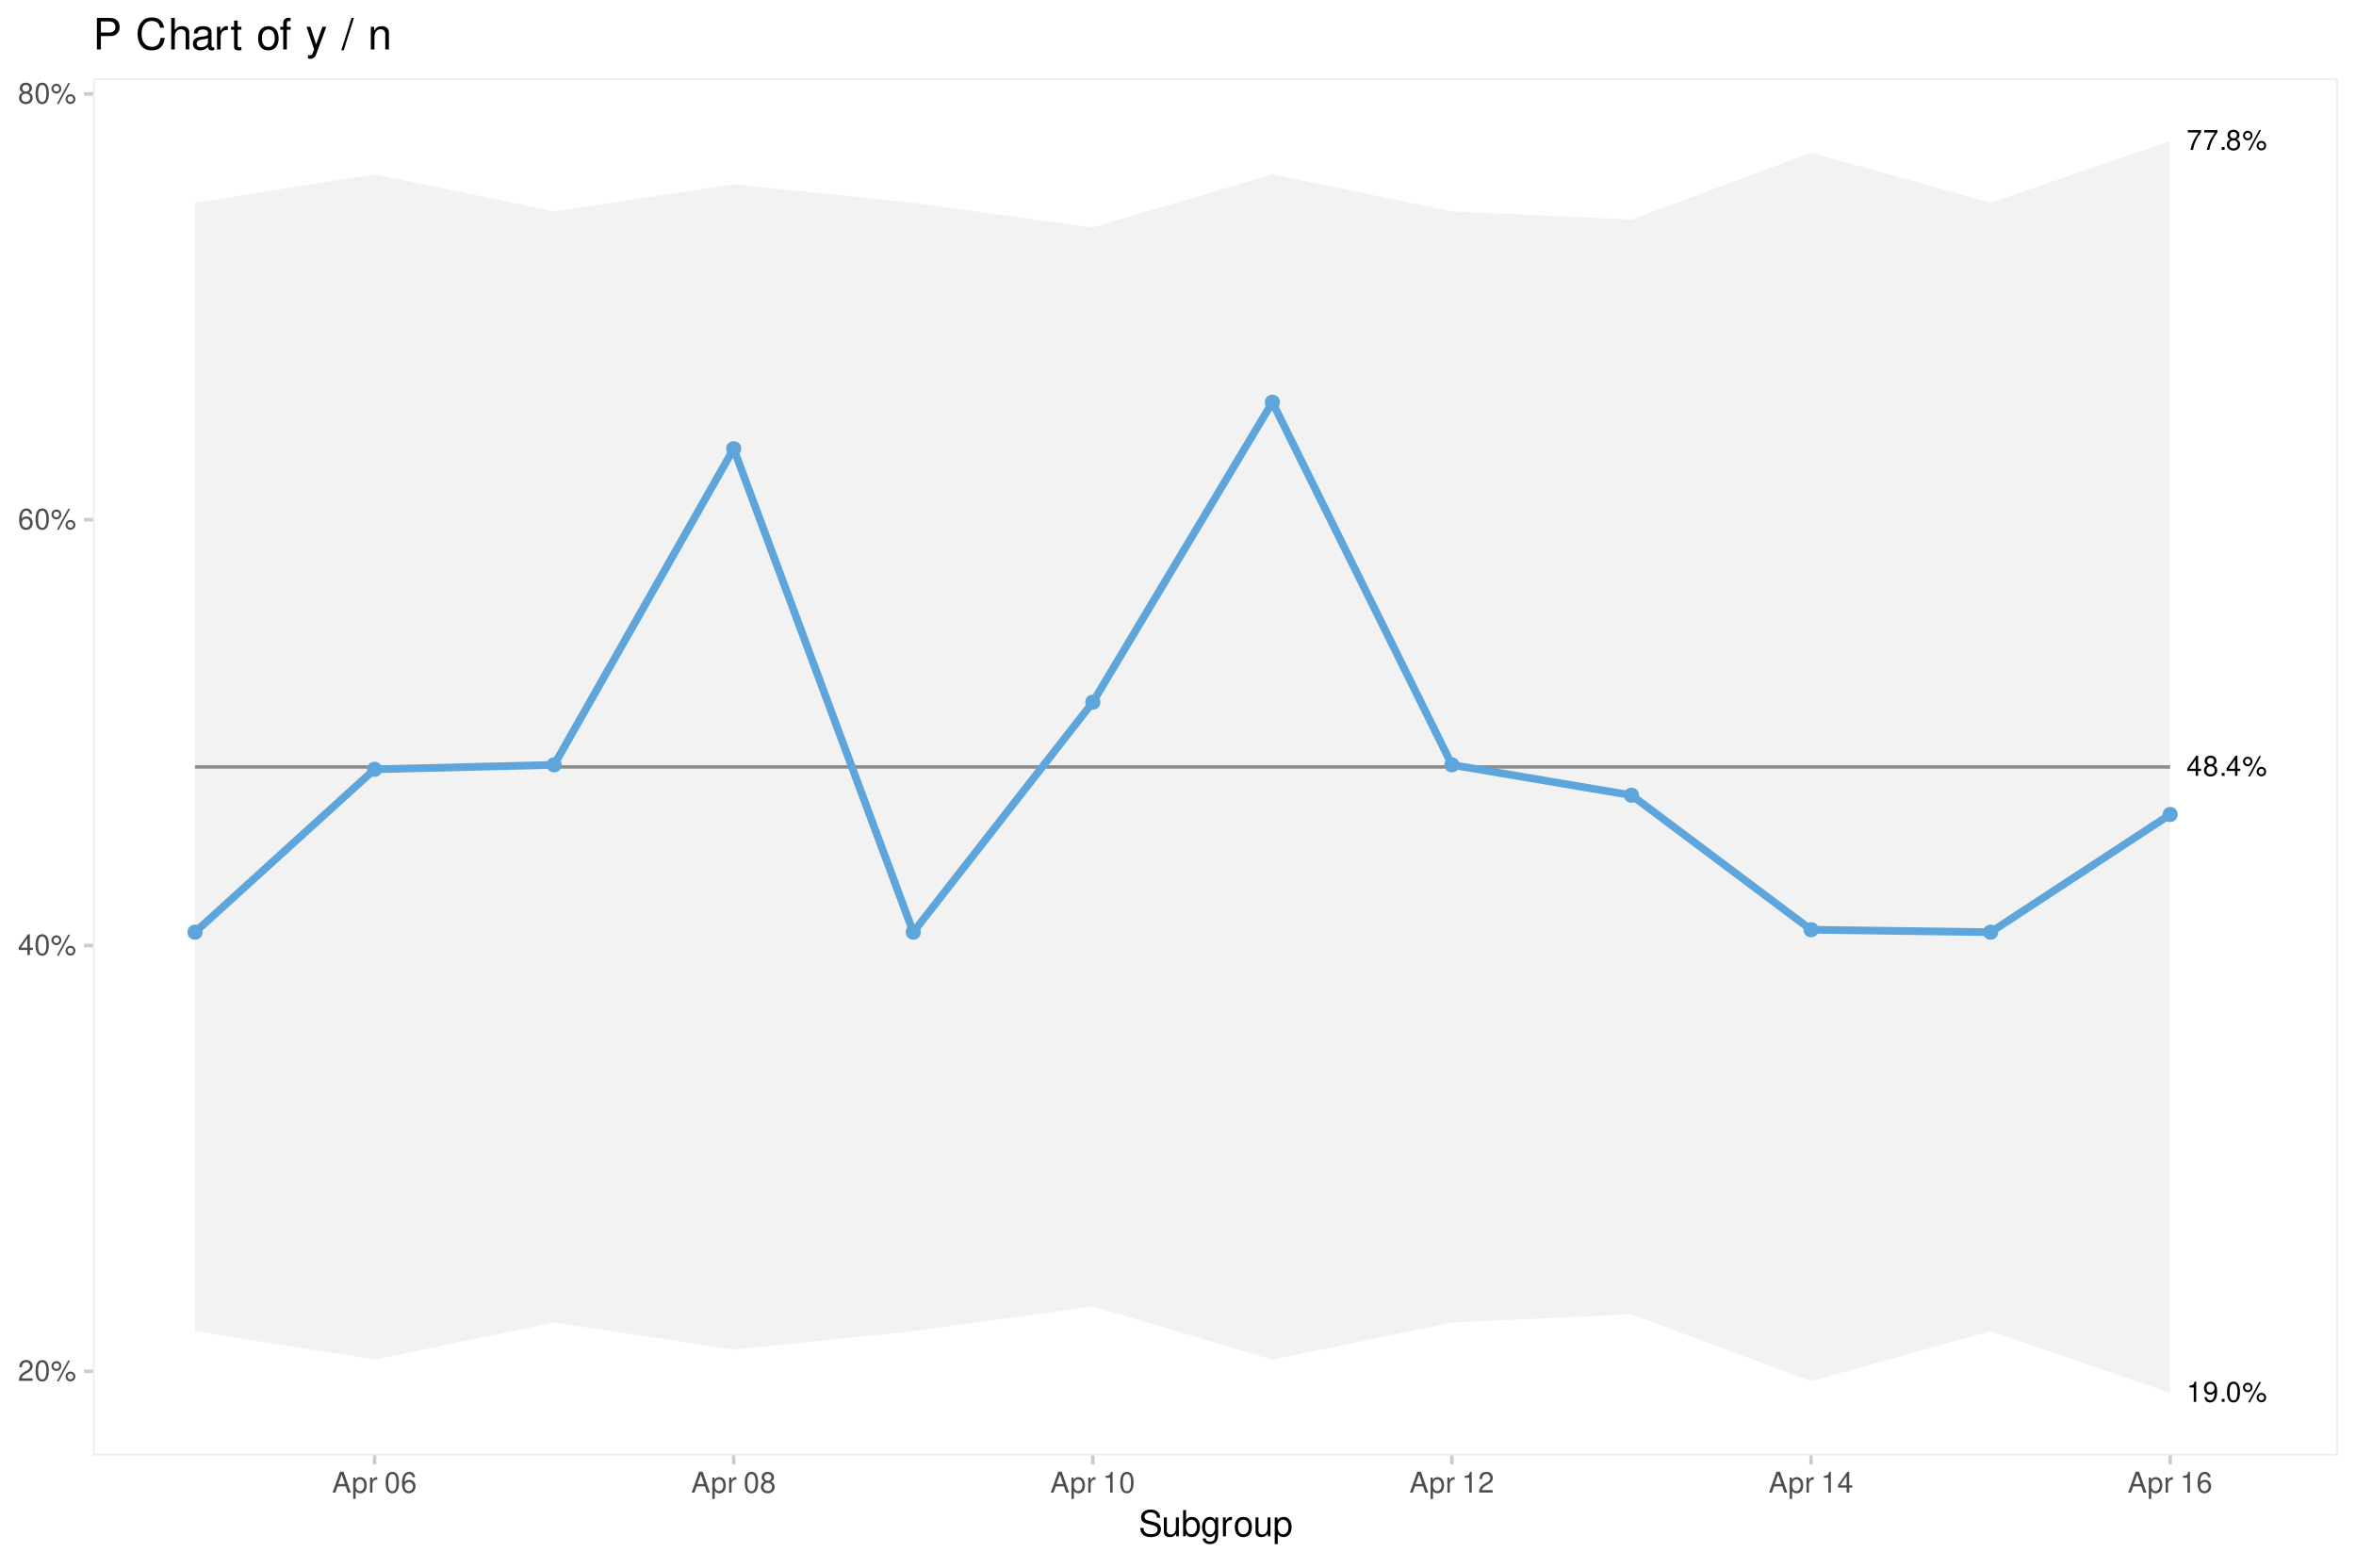
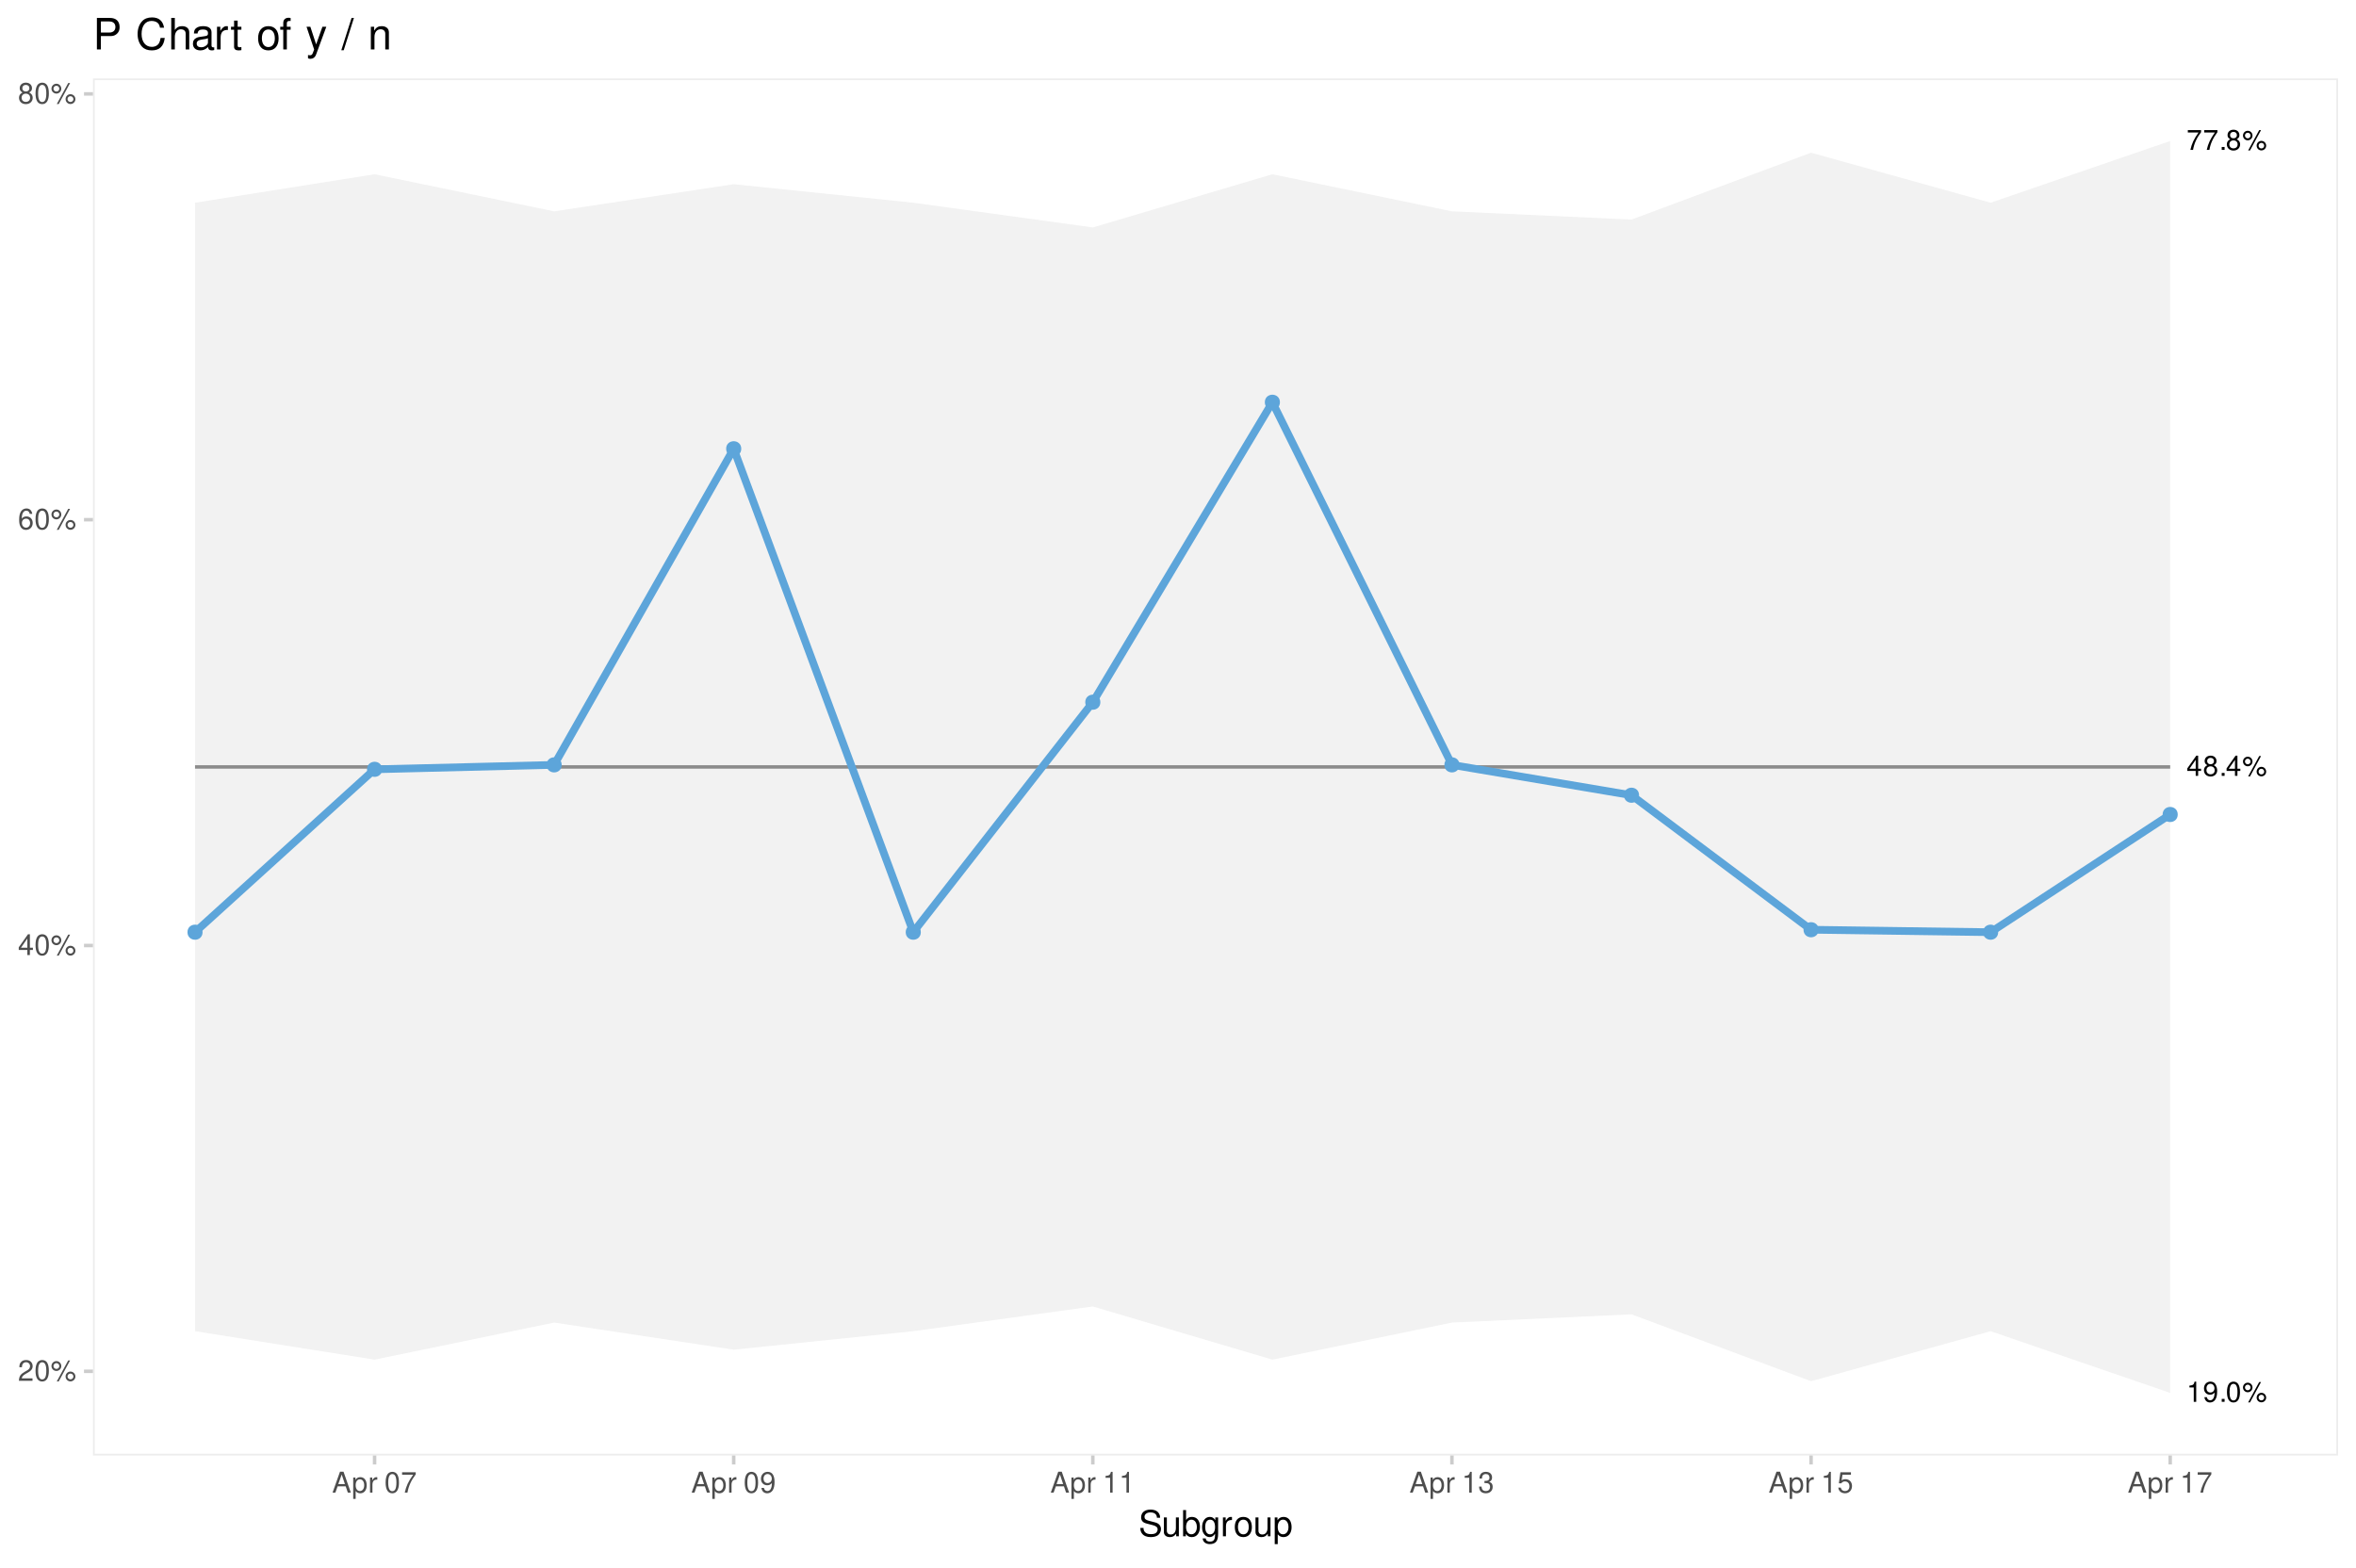
<svg xmlns="http://www.w3.org/2000/svg" xmlns:xlink="http://www.w3.org/1999/xlink" width="720pt" height="479pt" viewBox="0 0 720 479">
  <defs>
    <g>
      <g id="glyph-0-0">
        <path d="M 2.203 -4.391 L 2.203 0 L 2.953 0 L 2.953 -6.172 L 2.469 -6.172 C 2.203 -5.219 2.031 -5.094 0.875 -4.938 L 0.875 -4.391 Z M 2.203 -4.391 " />
      </g>
      <g id="glyph-0-1">
        <path d="M 0.453 -1.406 C 0.594 -0.406 1.25 0.203 2.172 0.203 C 2.844 0.203 3.438 -0.125 3.797 -0.688 C 4.172 -1.281 4.344 -2.031 4.344 -3.156 C 4.344 -4.203 4.188 -4.859 3.828 -5.406 C 3.5 -5.906 2.969 -6.172 2.297 -6.172 C 1.156 -6.172 0.328 -5.312 0.328 -4.109 C 0.328 -2.984 1.094 -2.172 2.188 -2.172 C 2.75 -2.172 3.188 -2.375 3.562 -2.844 C 3.562 -1.312 3.078 -0.469 2.219 -0.469 C 1.688 -0.469 1.328 -0.812 1.203 -1.406 Z M 2.297 -5.516 C 3 -5.516 3.531 -4.922 3.531 -4.125 C 3.531 -3.375 3.016 -2.844 2.266 -2.844 C 1.547 -2.844 1.094 -3.359 1.094 -4.172 C 1.094 -4.953 1.594 -5.516 2.297 -5.516 Z M 2.297 -5.516 " />
      </g>
      <g id="glyph-0-2">
        <path d="M 1.625 -0.891 L 0.75 -0.891 L 0.75 0 L 1.625 0 Z M 1.625 -0.891 " />
      </g>
      <g id="glyph-0-3">
        <path d="M 2.344 -6.172 C 1.781 -6.172 1.266 -5.906 0.953 -5.5 C 0.562 -4.953 0.359 -4.125 0.359 -2.984 C 0.359 -0.906 1.047 0.203 2.344 0.203 C 3.625 0.203 4.328 -0.906 4.328 -2.938 C 4.328 -4.125 4.141 -4.938 3.734 -5.5 C 3.422 -5.922 2.922 -6.172 2.344 -6.172 Z M 2.344 -5.5 C 3.156 -5.5 3.562 -4.672 3.562 -3 C 3.562 -1.25 3.172 -0.422 2.328 -0.422 C 1.531 -0.422 1.141 -1.281 1.141 -2.984 C 1.141 -4.672 1.531 -5.5 2.344 -5.5 Z M 2.344 -5.5 " />
      </g>
      <g id="glyph-0-4">
        <path d="M 1.703 -5.844 C 0.891 -5.844 0.25 -5.188 0.25 -4.391 C 0.25 -3.578 0.891 -2.922 1.703 -2.922 C 2.5 -2.922 3.156 -3.578 3.156 -4.375 C 3.156 -5.203 2.516 -5.844 1.703 -5.844 Z M 1.703 -5.25 C 2.188 -5.25 2.562 -4.859 2.562 -4.375 C 2.562 -3.906 2.172 -3.531 1.703 -3.531 C 1.234 -3.531 0.844 -3.906 0.844 -4.391 C 0.844 -4.859 1.219 -5.25 1.703 -5.25 Z M 5.203 -6.047 L 1.828 0.172 L 2.391 0.172 L 5.766 -6.047 Z M 5.875 -2.75 C 5.062 -2.75 4.422 -2.094 4.422 -1.297 C 4.422 -0.484 5.062 0.156 5.875 0.156 C 6.672 0.156 7.328 -0.484 7.328 -1.281 C 7.328 -2.094 6.688 -2.75 5.875 -2.75 Z M 5.875 -2.156 C 6.359 -2.156 6.734 -1.766 6.734 -1.281 C 6.734 -0.812 6.344 -0.438 5.875 -0.438 C 5.391 -0.438 5.016 -0.812 5.016 -1.297 C 5.016 -1.766 5.391 -2.156 5.875 -2.156 Z M 5.875 -2.156 " />
      </g>
      <g id="glyph-0-5">
        <path d="M 4.438 -6.047 L 0.391 -6.047 L 0.391 -5.312 L 3.656 -5.312 C 2.219 -3.25 1.625 -1.984 1.172 0 L 1.984 0 C 2.312 -1.938 3.078 -3.594 4.438 -5.422 Z M 4.438 -6.047 " />
      </g>
      <g id="glyph-0-6">
        <path d="M 3.328 -3.25 C 3.969 -3.641 4.156 -3.938 4.156 -4.516 C 4.156 -5.5 3.422 -6.172 2.344 -6.172 C 1.281 -6.172 0.531 -5.5 0.531 -4.531 C 0.531 -3.938 0.719 -3.641 1.344 -3.25 C 0.656 -2.906 0.312 -2.391 0.312 -1.719 C 0.312 -0.594 1.141 0.203 2.344 0.203 C 3.547 0.203 4.375 -0.594 4.375 -1.719 C 4.375 -2.391 4.031 -2.906 3.328 -3.25 Z M 2.344 -5.5 C 2.984 -5.5 3.391 -5.125 3.391 -4.5 C 3.391 -3.922 2.984 -3.547 2.344 -3.547 C 1.703 -3.547 1.297 -3.922 1.297 -4.516 C 1.297 -5.125 1.703 -5.5 2.344 -5.5 Z M 2.344 -2.906 C 3.094 -2.906 3.609 -2.422 3.609 -1.703 C 3.609 -0.953 3.109 -0.469 2.328 -0.469 C 1.594 -0.469 1.078 -0.969 1.078 -1.688 C 1.078 -2.422 1.594 -2.906 2.344 -2.906 Z M 2.344 -2.906 " />
      </g>
      <g id="glyph-0-7">
        <path d="M 2.797 -1.5 L 2.797 0 L 3.547 0 L 3.547 -1.5 L 4.438 -1.5 L 4.438 -2.172 L 3.547 -2.172 L 3.547 -6.172 L 2.984 -6.172 L 0.234 -2.281 L 0.234 -1.5 Z M 2.797 -2.172 L 0.891 -2.172 L 2.797 -4.891 Z M 2.797 -2.172 " />
      </g>
      <g id="glyph-1-0">
        <path d="M 4.453 -0.766 L 1.172 -0.766 C 1.25 -1.297 1.531 -1.625 2.297 -2.094 L 3.172 -2.594 C 4.047 -3.062 4.5 -3.719 4.5 -4.5 C 4.5 -5.031 4.281 -5.531 3.922 -5.875 C 3.547 -6.203 3.094 -6.359 2.5 -6.359 C 1.703 -6.359 1.125 -6.078 0.781 -5.531 C 0.547 -5.203 0.453 -4.797 0.438 -4.156 L 1.219 -4.156 C 1.234 -4.594 1.297 -4.844 1.406 -5.062 C 1.594 -5.438 2 -5.688 2.469 -5.688 C 3.172 -5.688 3.703 -5.172 3.703 -4.484 C 3.703 -3.969 3.406 -3.531 2.859 -3.219 L 2.047 -2.75 C 0.75 -2 0.375 -1.406 0.297 -0.016 L 4.453 -0.016 Z M 4.453 -0.766 " />
      </g>
      <g id="glyph-1-1">
        <path d="M 2.422 -6.359 C 1.844 -6.359 1.312 -6.094 0.984 -5.672 C 0.578 -5.109 0.375 -4.25 0.375 -3.078 C 0.375 -0.938 1.078 0.203 2.422 0.203 C 3.734 0.203 4.453 -0.938 4.453 -3.031 C 4.453 -4.25 4.266 -5.078 3.859 -5.672 C 3.531 -6.109 3.016 -6.359 2.422 -6.359 Z M 2.422 -5.672 C 3.25 -5.672 3.672 -4.828 3.672 -3.094 C 3.672 -1.281 3.266 -0.438 2.406 -0.438 C 1.578 -0.438 1.172 -1.312 1.172 -3.062 C 1.172 -4.828 1.578 -5.672 2.422 -5.672 Z M 2.422 -5.672 " />
      </g>
      <g id="glyph-1-2">
        <path d="M 1.75 -6.031 C 0.922 -6.031 0.25 -5.344 0.25 -4.516 C 0.25 -3.688 0.922 -3.016 1.766 -3.016 C 2.578 -3.016 3.25 -3.688 3.25 -4.5 C 3.25 -5.359 2.594 -6.031 1.75 -6.031 Z M 1.75 -5.406 C 2.25 -5.406 2.641 -5.016 2.641 -4.516 C 2.641 -4.031 2.25 -3.641 1.766 -3.641 C 1.266 -3.641 0.859 -4.031 0.859 -4.516 C 0.859 -5.016 1.266 -5.406 1.75 -5.406 Z M 5.359 -6.234 L 1.875 0.172 L 2.469 0.172 L 5.938 -6.234 Z M 6.047 -2.828 C 5.219 -2.828 4.562 -2.156 4.562 -1.344 C 4.562 -0.5 5.219 0.172 6.062 0.172 C 6.875 0.172 7.562 -0.5 7.562 -1.312 C 7.562 -2.156 6.891 -2.828 6.047 -2.828 Z M 6.047 -2.219 C 6.547 -2.219 6.953 -1.828 6.953 -1.312 C 6.953 -0.844 6.547 -0.453 6.062 -0.453 C 5.562 -0.453 5.156 -0.844 5.156 -1.344 C 5.156 -1.828 5.562 -2.219 6.047 -2.219 Z M 6.047 -2.219 " />
      </g>
      <g id="glyph-1-3">
        <path d="M 2.875 -1.547 L 2.875 0 L 3.656 0 L 3.656 -1.547 L 4.578 -1.547 L 4.578 -2.234 L 3.656 -2.234 L 3.656 -6.359 L 3.078 -6.359 L 0.25 -2.359 L 0.25 -1.547 Z M 2.875 -2.234 L 0.922 -2.234 L 2.875 -5.047 Z M 2.875 -2.234 " />
      </g>
      <g id="glyph-1-4">
        <path d="M 4.375 -4.703 C 4.234 -5.75 3.562 -6.359 2.609 -6.359 C 1.922 -6.359 1.312 -6.031 0.938 -5.453 C 0.547 -4.828 0.375 -4.062 0.375 -2.906 C 0.375 -1.828 0.531 -1.156 0.906 -0.594 C 1.234 -0.078 1.781 0.203 2.469 0.203 C 3.656 0.203 4.516 -0.688 4.516 -1.922 C 4.516 -3.094 3.719 -3.922 2.609 -3.922 C 1.984 -3.922 1.5 -3.688 1.172 -3.234 C 1.172 -4.797 1.672 -5.672 2.562 -5.672 C 3.109 -5.672 3.484 -5.328 3.609 -4.703 Z M 2.5 -3.234 C 3.25 -3.234 3.719 -2.703 3.719 -1.859 C 3.719 -1.062 3.188 -0.484 2.484 -0.484 C 1.766 -0.484 1.219 -1.094 1.219 -1.906 C 1.219 -2.688 1.734 -3.234 2.5 -3.234 Z M 2.5 -3.234 " />
      </g>
      <g id="glyph-1-5">
        <path d="M 3.438 -3.359 C 4.094 -3.75 4.297 -4.062 4.297 -4.656 C 4.297 -5.672 3.531 -6.359 2.422 -6.359 C 1.312 -6.359 0.547 -5.672 0.547 -4.672 C 0.547 -4.062 0.75 -3.75 1.391 -3.359 C 0.672 -2.984 0.328 -2.469 0.328 -1.766 C 0.328 -0.609 1.172 0.203 2.422 0.203 C 3.656 0.203 4.516 -0.609 4.516 -1.766 C 4.516 -2.469 4.156 -2.984 3.438 -3.359 Z M 2.422 -5.672 C 3.078 -5.672 3.5 -5.281 3.5 -4.641 C 3.5 -4.047 3.062 -3.656 2.422 -3.656 C 1.766 -3.656 1.344 -4.047 1.344 -4.656 C 1.344 -5.281 1.766 -5.672 2.422 -5.672 Z M 2.422 -3 C 3.188 -3 3.719 -2.484 3.719 -1.75 C 3.719 -0.984 3.203 -0.484 2.406 -0.484 C 1.641 -0.484 1.125 -1 1.125 -1.734 C 1.125 -2.5 1.641 -3 2.422 -3 Z M 2.422 -3 " />
      </g>
      <g id="glyph-1-6">
        <path d="M 4.172 -1.922 L 4.828 0 L 5.75 0 L 3.5 -6.406 L 2.438 -6.406 L 0.156 0 L 1.016 0 L 1.703 -1.922 Z M 3.938 -2.609 L 1.906 -2.609 L 2.953 -5.531 Z M 3.938 -2.609 " />
      </g>
      <g id="glyph-1-7">
        <path d="M 0.469 1.922 L 1.219 1.922 L 1.219 -0.484 C 1.594 -0.016 2.031 0.203 2.625 0.203 C 3.828 0.203 4.594 -0.75 4.594 -2.219 C 4.594 -3.781 3.844 -4.734 2.625 -4.734 C 2 -4.734 1.5 -4.453 1.156 -3.922 L 1.156 -4.609 L 0.469 -4.609 Z M 2.5 -4.062 C 3.312 -4.062 3.828 -3.344 3.828 -2.25 C 3.828 -1.203 3.297 -0.484 2.5 -0.484 C 1.719 -0.484 1.219 -1.188 1.219 -2.266 C 1.219 -3.359 1.719 -4.062 2.5 -4.062 Z M 2.5 -4.062 " />
      </g>
      <g id="glyph-1-8">
        <path d="M 0.609 -4.609 L 0.609 0 L 1.344 0 L 1.344 -2.391 C 1.359 -3.5 1.812 -4 2.828 -3.969 L 2.828 -4.719 C 2.703 -4.734 2.625 -4.734 2.547 -4.734 C 2.062 -4.734 1.703 -4.453 1.281 -3.781 L 1.281 -4.609 Z M 0.609 -4.609 " />
      </g>
      <g id="glyph-1-9">
</g>
      <g id="glyph-1-10">
+         <path d="M 4.578 -6.234 L 0.406 -6.234 L 0.406 -5.469 L 3.781 -5.469 C 2.281 -3.359 1.688 -2.047 1.219 0 L 2.047 0 C 2.391 -2 3.172 -3.719 4.578 -5.594 Z M 4.578 -6.234 " />
+       </g>
+       <g id="glyph-1-11">
+         <path d="M 0.469 -1.453 C 0.609 -0.406 1.281 0.203 2.234 0.203 C 2.922 0.203 3.547 -0.125 3.922 -0.703 C 4.297 -1.328 4.484 -2.109 4.484 -3.25 C 4.484 -4.328 4.312 -5 3.953 -5.562 C 3.609 -6.094 3.062 -6.359 2.375 -6.359 C 1.188 -6.359 0.328 -5.469 0.328 -4.234 C 0.328 -3.062 1.125 -2.25 2.25 -2.25 C 2.844 -2.25 3.281 -2.453 3.672 -2.938 C 3.672 -1.359 3.172 -0.484 2.281 -0.484 C 1.734 -0.484 1.359 -0.828 1.234 -1.453 Z M 2.359 -5.688 C 3.094 -5.688 3.641 -5.078 3.641 -4.25 C 3.641 -3.469 3.109 -2.922 2.344 -2.922 C 1.594 -2.922 1.125 -3.453 1.125 -4.297 C 1.125 -5.109 1.641 -5.688 2.359 -5.688 Z M 2.359 -5.688 " />
+       </g>
+       <g id="glyph-1-12">
        <path d="M 2.281 -4.531 L 2.281 0 L 3.047 0 L 3.047 -6.359 L 2.547 -6.359 C 2.266 -5.391 2.094 -5.25 0.891 -5.094 L 0.891 -4.531 Z M 2.281 -4.531 " />
+       </g>
+       <g id="glyph-1-13">
+         <path d="M 1.938 -2.922 L 2.359 -2.922 C 3.203 -2.922 3.656 -2.531 3.656 -1.766 C 3.656 -0.969 3.172 -0.484 2.375 -0.484 C 1.516 -0.484 1.109 -0.922 1.062 -1.844 L 0.281 -1.844 C 0.312 -1.344 0.406 -1 0.547 -0.719 C 0.875 -0.109 1.484 0.203 2.344 0.203 C 3.625 0.203 4.453 -0.578 4.453 -1.781 C 4.453 -2.594 4.141 -3.031 3.391 -3.297 C 3.969 -3.531 4.266 -3.969 4.266 -4.609 C 4.266 -5.703 3.547 -6.359 2.359 -6.359 C 1.109 -6.359 0.438 -5.656 0.406 -4.312 L 1.188 -4.312 C 1.203 -4.703 1.234 -4.922 1.328 -5.109 C 1.5 -5.469 1.891 -5.688 2.375 -5.688 C 3.062 -5.688 3.469 -5.266 3.469 -4.578 C 3.469 -4.141 3.312 -3.859 2.969 -3.719 C 2.766 -3.625 2.484 -3.594 1.938 -3.578 Z M 1.938 -2.922 " />
+       </g>
+       <g id="glyph-1-14">
+         <path d="M 4.188 -6.234 L 0.969 -6.234 L 0.5 -2.844 L 1.219 -2.844 C 1.578 -3.266 1.875 -3.422 2.359 -3.422 C 3.203 -3.422 3.719 -2.844 3.719 -1.922 C 3.719 -1.031 3.203 -0.484 2.359 -0.484 C 1.688 -0.484 1.266 -0.828 1.078 -1.531 L 0.312 -1.531 C 0.406 -1.016 0.5 -0.781 0.688 -0.547 C 1.031 -0.078 1.672 0.203 2.375 0.203 C 3.641 0.203 4.516 -0.719 4.516 -2.031 C 4.516 -3.266 3.688 -4.109 2.5 -4.109 C 2.062 -4.109 1.703 -4 1.344 -3.734 L 1.594 -5.469 L 4.188 -5.469 Z M 4.188 -6.234 " />
      </g>
      <g id="glyph-2-0">
        <path d="M 6.562 -5.672 C 6.562 -6.219 6.516 -6.375 6.344 -6.75 C 5.906 -7.672 4.969 -8.156 3.625 -8.156 C 1.859 -8.156 0.766 -7.25 0.766 -5.797 C 0.766 -4.812 1.281 -4.203 2.344 -3.922 L 4.328 -3.406 C 5.359 -3.141 5.812 -2.734 5.812 -2.094 C 5.812 -1.672 5.578 -1.234 5.234 -0.984 C 4.922 -0.766 4.406 -0.656 3.766 -0.656 C 2.875 -0.656 2.297 -0.859 1.906 -1.312 C 1.609 -1.672 1.484 -2.062 1.5 -2.547 L 0.531 -2.547 C 0.531 -1.812 0.688 -1.328 1 -0.891 C 1.547 -0.125 2.469 0.25 3.703 0.25 C 4.656 0.25 5.438 0.031 5.953 -0.359 C 6.484 -0.797 6.828 -1.5 6.828 -2.203 C 6.828 -3.188 6.219 -3.922 5.125 -4.219 L 3.109 -4.75 C 2.141 -5.016 1.797 -5.328 1.797 -5.938 C 1.797 -6.75 2.516 -7.297 3.594 -7.297 C 4.859 -7.297 5.578 -6.719 5.594 -5.672 Z M 6.562 -5.672 " />
      </g>
      <g id="glyph-2-1">
        <path d="M 5.297 0 L 5.297 -5.766 L 4.391 -5.766 L 4.391 -2.5 C 4.391 -1.312 3.766 -0.547 2.812 -0.547 C 2.094 -0.547 1.625 -0.984 1.625 -1.688 L 1.625 -5.766 L 0.719 -5.766 L 0.719 -1.312 C 0.719 -0.359 1.438 0.25 2.547 0.25 C 3.406 0.25 3.938 -0.047 4.484 -0.797 L 4.484 0 Z M 5.297 0 " />
      </g>
      <g id="glyph-2-2">
        <path d="M 0.594 -8.016 L 0.594 0 L 1.422 0 L 1.422 -0.734 C 1.859 -0.062 2.438 0.25 3.25 0.25 C 4.766 0.25 5.75 -0.984 5.75 -2.906 C 5.75 -4.781 4.812 -5.922 3.281 -5.922 C 2.5 -5.922 1.938 -5.625 1.5 -4.984 L 1.5 -8.016 Z M 3.109 -5.078 C 4.141 -5.078 4.797 -4.188 4.797 -2.812 C 4.797 -1.5 4.109 -0.609 3.109 -0.609 C 2.141 -0.609 1.5 -1.484 1.5 -2.844 C 1.5 -4.188 2.141 -5.078 3.109 -5.078 Z M 3.109 -5.078 " />
      </g>
      <g id="glyph-2-3">
        <path d="M 4.438 -5.766 L 4.438 -4.922 C 3.984 -5.625 3.469 -5.922 2.75 -5.922 C 1.359 -5.922 0.391 -4.625 0.391 -2.781 C 0.391 -1.812 0.609 -1.109 1.109 -0.531 C 1.547 -0.016 2.094 0.25 2.688 0.25 C 3.375 0.25 3.875 -0.062 4.359 -0.781 L 4.359 -0.484 C 4.359 1.062 3.922 1.625 2.781 1.625 C 2 1.625 1.594 1.312 1.5 0.656 L 0.578 0.656 C 0.656 1.734 1.5 2.391 2.766 2.391 C 3.609 2.391 4.312 2.125 4.688 1.656 C 5.125 1.125 5.297 0.406 5.297 -0.953 L 5.297 -5.766 Z M 2.844 -5.078 C 3.812 -5.078 4.359 -4.266 4.359 -2.812 C 4.359 -1.406 3.797 -0.594 2.844 -0.594 C 1.891 -0.594 1.344 -1.422 1.344 -2.844 C 1.344 -4.25 1.891 -5.078 2.844 -5.078 Z M 2.844 -5.078 " />
      </g>
      <g id="glyph-2-4">
        <path d="M 0.766 -5.766 L 0.766 0 L 1.688 0 L 1.688 -2.984 C 1.688 -4.375 2.266 -5 3.531 -4.969 L 3.531 -5.891 C 3.375 -5.922 3.281 -5.922 3.172 -5.922 C 2.578 -5.922 2.141 -5.578 1.609 -4.719 L 1.609 -5.766 Z M 0.766 -5.766 " />
      </g>
      <g id="glyph-2-5">
        <path d="M 2.984 -5.922 C 1.359 -5.922 0.391 -4.781 0.391 -2.844 C 0.391 -0.891 1.359 0.25 3 0.25 C 4.625 0.25 5.609 -0.906 5.609 -2.797 C 5.609 -4.797 4.656 -5.922 2.984 -5.922 Z M 3 -5.078 C 4.031 -5.078 4.656 -4.234 4.656 -2.812 C 4.656 -1.438 4.016 -0.594 3 -0.594 C 1.984 -0.594 1.359 -1.438 1.359 -2.844 C 1.359 -4.234 1.984 -5.078 3 -5.078 Z M 3 -5.078 " />
      </g>
      <g id="glyph-2-6">
        <path d="M 0.594 2.391 L 1.516 2.391 L 1.516 -0.609 C 2 -0.016 2.547 0.25 3.281 0.25 C 4.781 0.25 5.75 -0.953 5.75 -2.781 C 5.75 -4.719 4.812 -5.922 3.281 -5.922 C 2.5 -5.922 1.875 -5.578 1.438 -4.891 L 1.438 -5.766 L 0.594 -5.766 Z M 3.125 -5.078 C 4.141 -5.078 4.797 -4.188 4.797 -2.812 C 4.797 -1.5 4.125 -0.609 3.125 -0.609 C 2.141 -0.609 1.516 -1.484 1.516 -2.844 C 1.516 -4.188 2.141 -5.078 3.125 -5.078 Z M 3.125 -5.078 " />
      </g>
      <g id="glyph-3-0">
        <path d="M 2.422 -4.078 L 5.453 -4.078 C 6.203 -4.078 6.797 -4.297 7.312 -4.766 C 7.891 -5.297 8.141 -5.922 8.141 -6.797 C 8.141 -8.609 7.078 -9.625 5.172 -9.625 L 1.203 -9.625 L 1.203 0 L 2.422 0 Z M 2.422 -5.156 L 2.422 -8.547 L 4.984 -8.547 C 6.172 -8.547 6.859 -7.906 6.859 -6.859 C 6.859 -5.797 6.172 -5.156 4.984 -5.156 Z M 2.422 -5.156 " />
      </g>
      <g id="glyph-3-1">
</g>
      <g id="glyph-3-2">
        <path d="M 8.734 -6.641 C 8.359 -8.75 7.141 -9.781 5.031 -9.781 C 3.734 -9.781 2.688 -9.375 1.984 -8.578 C 1.109 -7.625 0.641 -6.266 0.641 -4.703 C 0.641 -3.109 1.125 -1.75 2.016 -0.812 C 2.766 -0.047 3.719 0.297 4.984 0.297 C 7.328 0.297 8.641 -0.969 8.938 -3.516 L 7.672 -3.516 C 7.562 -2.859 7.438 -2.406 7.234 -2.016 C 6.844 -1.234 6.016 -0.781 4.984 -0.781 C 3.078 -0.781 1.859 -2.312 1.859 -4.719 C 1.859 -7.188 3.016 -8.703 4.891 -8.703 C 5.672 -8.703 6.391 -8.469 6.781 -8.094 C 7.141 -7.766 7.344 -7.375 7.484 -6.641 Z M 8.734 -6.641 " />
      </g>
      <g id="glyph-3-3">
        <path d="M 0.922 -9.625 L 0.922 0 L 2.016 0 L 2.016 -3.812 C 2.016 -5.234 2.766 -6.156 3.891 -6.156 C 4.266 -6.156 4.609 -6.047 4.875 -5.844 C 5.188 -5.609 5.328 -5.281 5.328 -4.797 L 5.328 0 L 6.422 0 L 6.422 -5.234 C 6.422 -6.391 5.578 -7.109 4.234 -7.109 C 3.266 -7.109 2.672 -6.812 2.016 -5.969 L 2.016 -9.625 Z M 0.922 -9.625 " />
      </g>
      <g id="glyph-3-4">
        <path d="M 7.062 -0.641 C 6.938 -0.625 6.891 -0.625 6.828 -0.625 C 6.438 -0.625 6.234 -0.812 6.234 -1.156 L 6.234 -5.234 C 6.234 -6.453 5.328 -7.109 3.625 -7.109 C 2.609 -7.109 1.812 -6.828 1.328 -6.312 C 1.016 -5.953 0.891 -5.562 0.859 -4.875 L 1.969 -4.875 C 2.062 -5.719 2.562 -6.094 3.594 -6.094 C 4.594 -6.094 5.141 -5.734 5.141 -5.062 L 5.141 -4.781 C 5.125 -4.297 4.891 -4.125 3.984 -4.016 C 2.422 -3.812 2.188 -3.766 1.766 -3.594 C 0.969 -3.25 0.547 -2.641 0.547 -1.75 C 0.547 -0.484 1.422 0.297 2.828 0.297 C 3.703 0.297 4.391 0 5.172 -0.719 C 5.25 0 5.594 0.297 6.312 0.297 C 6.547 0.297 6.688 0.281 7.062 0.188 Z M 5.141 -2.172 C 5.141 -1.812 5.031 -1.578 4.703 -1.281 C 4.25 -0.875 3.703 -0.656 3.062 -0.656 C 2.203 -0.656 1.703 -1.062 1.703 -1.766 C 1.703 -2.5 2.172 -2.859 3.359 -3.031 C 4.547 -3.188 4.766 -3.25 5.141 -3.422 Z M 5.141 -2.172 " />
      </g>
      <g id="glyph-3-5">
        <path d="M 0.906 -6.922 L 0.906 0 L 2.016 0 L 2.016 -3.594 C 2.031 -5.25 2.719 -6 4.234 -5.953 L 4.234 -7.078 C 4.047 -7.109 3.953 -7.109 3.812 -7.109 C 3.109 -7.109 2.562 -6.688 1.922 -5.672 L 1.922 -6.922 Z M 0.906 -6.922 " />
      </g>
      <g id="glyph-3-6">
        <path d="M 3.359 -6.922 L 2.219 -6.922 L 2.219 -8.812 L 1.125 -8.812 L 1.125 -6.922 L 0.188 -6.922 L 0.188 -6.016 L 1.125 -6.016 L 1.125 -0.797 C 1.125 -0.078 1.594 0.297 2.453 0.297 C 2.75 0.297 2.984 0.281 3.359 0.219 L 3.359 -0.719 C 3.188 -0.672 3.047 -0.656 2.828 -0.656 C 2.344 -0.656 2.219 -0.797 2.219 -1.281 L 2.219 -6.016 L 3.359 -6.016 Z M 3.359 -6.922 " />
      </g>
      <g id="glyph-3-7">
        <path d="M 3.594 -7.109 C 1.641 -7.109 0.469 -5.734 0.469 -3.406 C 0.469 -1.062 1.641 0.297 3.609 0.297 C 5.562 0.297 6.734 -1.078 6.734 -3.359 C 6.734 -5.75 5.594 -7.109 3.594 -7.109 Z M 3.609 -6.094 C 4.844 -6.094 5.578 -5.078 5.578 -3.359 C 5.578 -1.734 4.812 -0.719 3.609 -0.719 C 2.375 -0.719 1.625 -1.734 1.625 -3.406 C 1.625 -5.078 2.375 -6.094 3.609 -6.094 Z M 3.609 -6.094 " />
      </g>
      <g id="glyph-3-8">
        <path d="M 3.406 -6.922 L 2.25 -6.922 L 2.25 -8 C 2.25 -8.469 2.516 -8.703 3.031 -8.703 C 3.109 -8.703 3.156 -8.703 3.406 -8.688 L 3.406 -9.594 C 3.156 -9.656 3.016 -9.672 2.781 -9.672 C 1.766 -9.672 1.156 -9.078 1.156 -8.094 L 1.156 -6.922 L 0.234 -6.922 L 0.234 -6.016 L 1.156 -6.016 L 1.156 0 L 2.25 0 L 2.25 -6.016 L 3.406 -6.016 Z M 3.406 -6.922 " />
      </g>
      <g id="glyph-3-9">
        <path d="M 5.125 -6.922 L 3.203 -1.531 L 1.438 -6.922 L 0.266 -6.922 L 2.594 0.031 L 2.172 1.125 C 2 1.609 1.75 1.797 1.297 1.797 C 1.109 1.797 0.953 1.766 0.719 1.719 L 0.719 2.703 C 0.938 2.828 1.156 2.875 1.453 2.875 C 1.812 2.875 2.188 2.766 2.484 2.547 C 2.828 2.297 3.031 2 3.234 1.453 L 6.312 -6.922 Z M 5.125 -6.922 " />
      </g>
      <g id="glyph-3-10">
        <path d="M 3.031 -9.625 L -0.109 0.266 L 0.625 0.266 L 3.75 -9.625 Z M 3.031 -9.625 " />
      </g>
      <g id="glyph-3-11">
        <path d="M 0.922 -6.922 L 0.922 0 L 2.031 0 L 2.031 -3.812 C 2.031 -5.234 2.766 -6.156 3.906 -6.156 C 4.781 -6.156 5.328 -5.625 5.328 -4.797 L 5.328 0 L 6.438 0 L 6.438 -5.234 C 6.438 -6.375 5.578 -7.109 4.234 -7.109 C 3.203 -7.109 2.547 -6.719 1.938 -5.75 L 1.938 -6.922 Z M 0.922 -6.922 " />
      </g>
    </g>
    <clipPath id="clip-0">
      <path clip-rule="nonzero" d="M 28.41 23.957 L 714.52 23.957 L 714.52 444.848 L 28.41 444.848 Z M 28.41 23.957 " />
    </clipPath>
    <clipPath id="clip-1">
      <path clip-rule="nonzero" d="M 28.41 23.957 L 714.52 23.957 L 714.52 444.848 L 28.41 444.848 Z M 28.41 23.957 " />
    </clipPath>
  </defs>
  <rect x="-72" y="-47.9" width="864" height="574.8" fill="rgb(100%, 100%, 100%)" fill-opacity="1" />
  <rect x="-72" y="-47.9" width="864" height="574.8" fill="rgb(100%, 100%, 100%)" fill-opacity="1" />
  <path fill="none" stroke-width="1.067" stroke-linecap="round" stroke-linejoin="round" stroke="rgb(100%, 100%, 100%)" stroke-opacity="1" stroke-miterlimit="10" d="M 0 479 L 720 479 L 720 0 L 0 0 Z M 0 479 " />
  <g clip-path="url(#clip-0)">
    <path fill-rule="nonzero" fill="rgb(100%, 100%, 100%)" fill-opacity="1" d="M 28.41 444.848 L 714.52 444.848 L 714.52 23.957 L 28.41 23.957 Z M 28.41 444.848 " />
  </g>
  <path fill-rule="nonzero" fill="rgb(87.059%, 87.059%, 87.059%)" fill-opacity="0.4" d="M 59.598 61.957 L 114.473 53.258 L 169.348 64.59 L 224.219 56.301 L 279.094 61.957 L 333.969 69.512 L 388.844 53.258 L 443.715 64.59 L 498.59 67.105 L 553.465 46.668 L 608.34 61.957 L 663.215 43.09 L 663.215 425.719 L 608.34 406.852 L 553.465 422.141 L 498.59 401.703 L 443.715 404.219 L 388.844 415.551 L 333.969 399.297 L 279.094 406.852 L 224.219 412.508 L 169.348 404.219 L 114.473 415.551 L 59.598 406.852 Z M 59.598 61.957 " />
  <path fill="none" stroke-width="1.067" stroke-linecap="butt" stroke-linejoin="round" stroke="rgb(54.902%, 54.902%, 54.902%)" stroke-opacity="1" stroke-miterlimit="10" d="M 59.598 234.402 L 663.215 234.402 " />
  <path fill="none" stroke-width="2.347" stroke-linecap="butt" stroke-linejoin="round" stroke="rgb(36.471%, 64.706%, 85.49%)" stroke-opacity="1" stroke-miterlimit="10" d="M 59.598 284.91 L 114.473 235.129 L 169.348 233.77 L 224.219 137.152 L 279.094 284.91 L 333.969 214.613 L 388.844 122.941 L 443.715 233.77 L 498.59 243.047 L 553.465 284.156 L 608.34 284.91 L 663.215 248.934 " />
  <path fill-rule="nonzero" fill="rgb(36.471%, 64.706%, 85.49%)" fill-opacity="1" stroke-width="0.709" stroke-linecap="round" stroke-linejoin="round" stroke="rgb(36.471%, 64.706%, 85.49%)" stroke-opacity="1" stroke-miterlimit="10" d="M 61.551 284.91 C 61.551 287.516 57.645 287.516 57.645 284.91 C 57.645 282.305 61.551 282.305 61.551 284.91 " />
  <path fill-rule="nonzero" fill="rgb(36.471%, 64.706%, 85.49%)" fill-opacity="1" stroke-width="0.709" stroke-linecap="round" stroke-linejoin="round" stroke="rgb(36.471%, 64.706%, 85.49%)" stroke-opacity="1" stroke-miterlimit="10" d="M 116.426 235.129 C 116.426 237.734 112.516 237.734 112.516 235.129 C 112.516 232.523 116.426 232.523 116.426 235.129 " />
  <path fill-rule="nonzero" fill="rgb(36.471%, 64.706%, 85.49%)" fill-opacity="1" stroke-width="0.709" stroke-linecap="round" stroke-linejoin="round" stroke="rgb(36.471%, 64.706%, 85.49%)" stroke-opacity="1" stroke-miterlimit="10" d="M 171.301 233.77 C 171.301 236.375 167.391 236.375 167.391 233.77 C 167.391 231.16 171.301 231.16 171.301 233.77 " />
  <path fill-rule="nonzero" fill="rgb(36.471%, 64.706%, 85.49%)" fill-opacity="1" stroke-width="0.709" stroke-linecap="round" stroke-linejoin="round" stroke="rgb(36.471%, 64.706%, 85.49%)" stroke-opacity="1" stroke-miterlimit="10" d="M 226.176 137.152 C 226.176 139.758 222.266 139.758 222.266 137.152 C 222.266 134.547 226.176 134.547 226.176 137.152 " />
  <path fill-rule="nonzero" fill="rgb(36.471%, 64.706%, 85.49%)" fill-opacity="1" stroke-width="0.709" stroke-linecap="round" stroke-linejoin="round" stroke="rgb(36.471%, 64.706%, 85.49%)" stroke-opacity="1" stroke-miterlimit="10" d="M 281.051 284.91 C 281.051 287.516 277.141 287.516 277.141 284.91 C 277.141 282.305 281.051 282.305 281.051 284.91 " />
  <path fill-rule="nonzero" fill="rgb(36.471%, 64.706%, 85.49%)" fill-opacity="1" stroke-width="0.709" stroke-linecap="round" stroke-linejoin="round" stroke="rgb(36.471%, 64.706%, 85.49%)" stroke-opacity="1" stroke-miterlimit="10" d="M 335.922 214.613 C 335.922 217.219 332.012 217.219 332.012 214.613 C 332.012 212.008 335.922 212.008 335.922 214.613 " />
  <path fill-rule="nonzero" fill="rgb(36.471%, 64.706%, 85.49%)" fill-opacity="1" stroke-width="0.709" stroke-linecap="round" stroke-linejoin="round" stroke="rgb(36.471%, 64.706%, 85.49%)" stroke-opacity="1" stroke-miterlimit="10" d="M 390.797 122.941 C 390.797 125.547 386.887 125.547 386.887 122.941 C 386.887 120.336 390.797 120.336 390.797 122.941 " />
  <path fill-rule="nonzero" fill="rgb(36.471%, 64.706%, 85.49%)" fill-opacity="1" stroke-width="0.709" stroke-linecap="round" stroke-linejoin="round" stroke="rgb(36.471%, 64.706%, 85.49%)" stroke-opacity="1" stroke-miterlimit="10" d="M 445.672 233.77 C 445.672 236.375 441.762 236.375 441.762 233.77 C 441.762 231.16 445.672 231.16 445.672 233.77 " />
  <path fill-rule="nonzero" fill="rgb(36.471%, 64.706%, 85.49%)" fill-opacity="1" stroke-width="0.709" stroke-linecap="round" stroke-linejoin="round" stroke="rgb(36.471%, 64.706%, 85.49%)" stroke-opacity="1" stroke-miterlimit="10" d="M 500.547 243.047 C 500.547 245.652 496.637 245.652 496.637 243.047 C 496.637 240.441 500.547 240.441 500.547 243.047 " />
  <path fill-rule="nonzero" fill="rgb(36.471%, 64.706%, 85.49%)" fill-opacity="1" stroke-width="0.709" stroke-linecap="round" stroke-linejoin="round" stroke="rgb(36.471%, 64.706%, 85.49%)" stroke-opacity="1" stroke-miterlimit="10" d="M 555.418 284.156 C 555.418 286.766 551.512 286.766 551.512 284.156 C 551.512 281.551 555.418 281.551 555.418 284.156 " />
  <path fill-rule="nonzero" fill="rgb(36.471%, 64.706%, 85.49%)" fill-opacity="1" stroke-width="0.709" stroke-linecap="round" stroke-linejoin="round" stroke="rgb(36.471%, 64.706%, 85.49%)" stroke-opacity="1" stroke-miterlimit="10" d="M 610.293 284.91 C 610.293 287.516 606.383 287.516 606.383 284.91 C 606.383 282.305 610.293 282.305 610.293 284.91 " />
  <path fill-rule="nonzero" fill="rgb(36.471%, 64.706%, 85.49%)" fill-opacity="1" stroke-width="0.709" stroke-linecap="round" stroke-linejoin="round" stroke="rgb(36.471%, 64.706%, 85.49%)" stroke-opacity="1" stroke-miterlimit="10" d="M 665.168 248.934 C 665.168 251.543 661.258 251.543 661.258 248.934 C 661.258 246.328 665.168 246.328 665.168 248.934 " />
  <g fill="rgb(0%, 0%, 0%)" fill-opacity="1">
    <use xlink:href="#glyph-0-0" x="668.215" y="428.44" />
    <use xlink:href="#glyph-0-1" x="673.215" y="428.44" />
    <use xlink:href="#glyph-0-2" x="678.215" y="428.44" />
    <use xlink:href="#glyph-0-3" x="680.215" y="428.44" />
    <use xlink:href="#glyph-0-4" x="685.215" y="428.44" />
  </g>
  <g fill="rgb(0%, 0%, 0%)" fill-opacity="1">
    <use xlink:href="#glyph-0-5" x="668.215" y="45.812" />
    <use xlink:href="#glyph-0-5" x="673.215" y="45.812" />
    <use xlink:href="#glyph-0-2" x="678.215" y="45.812" />
    <use xlink:href="#glyph-0-6" x="680.215" y="45.812" />
    <use xlink:href="#glyph-0-4" x="685.215" y="45.812" />
  </g>
  <g fill="rgb(0%, 0%, 0%)" fill-opacity="1">
    <use xlink:href="#glyph-0-7" x="668.215" y="237.124" />
    <use xlink:href="#glyph-0-6" x="673.215" y="237.124" />
    <use xlink:href="#glyph-0-2" x="678.215" y="237.124" />
    <use xlink:href="#glyph-0-7" x="680.215" y="237.124" />
    <use xlink:href="#glyph-0-4" x="685.215" y="237.124" />
  </g>
  <g clip-path="url(#clip-1)">
    <path fill="none" stroke-width="1.067" stroke-linecap="round" stroke-linejoin="round" stroke="rgb(92.941%, 92.941%, 92.941%)" stroke-opacity="1" stroke-miterlimit="10" d="M 28.41 444.848 L 714.52 444.848 L 714.52 23.957 L 28.41 23.957 Z M 28.41 444.848 " />
  </g>
  <g fill="rgb(30.196%, 30.196%, 30.196%)" fill-opacity="1">
    <use xlink:href="#glyph-1-0" x="5.48" y="422.028" />
    <use xlink:href="#glyph-1-1" x="10.48" y="422.028" />
    <use xlink:href="#glyph-1-2" x="15.48" y="422.028" />
  </g>
  <g fill="rgb(30.196%, 30.196%, 30.196%)" fill-opacity="1">
    <use xlink:href="#glyph-1-3" x="5.48" y="291.892" />
    <use xlink:href="#glyph-1-1" x="10.48" y="291.892" />
    <use xlink:href="#glyph-1-2" x="15.48" y="291.892" />
  </g>
  <g fill="rgb(30.196%, 30.196%, 30.196%)" fill-opacity="1">
    <use xlink:href="#glyph-1-4" x="5.48" y="161.755" />
    <use xlink:href="#glyph-1-1" x="10.48" y="161.755" />
    <use xlink:href="#glyph-1-2" x="15.48" y="161.755" />
  </g>
  <g fill="rgb(30.196%, 30.196%, 30.196%)" fill-opacity="1">
    <use xlink:href="#glyph-1-5" x="5.48" y="31.622" />
    <use xlink:href="#glyph-1-1" x="10.48" y="31.622" />
    <use xlink:href="#glyph-1-2" x="15.48" y="31.622" />
  </g>
  <path fill="none" stroke-width="1.067" stroke-linecap="butt" stroke-linejoin="round" stroke="rgb(80%, 80%, 80%)" stroke-opacity="1" stroke-miterlimit="10" d="M 25.672 419.113 L 28.41 419.113 " />
  <path fill="none" stroke-width="1.067" stroke-linecap="butt" stroke-linejoin="round" stroke="rgb(80%, 80%, 80%)" stroke-opacity="1" stroke-miterlimit="10" d="M 25.672 288.977 L 28.41 288.977 " />
  <path fill="none" stroke-width="1.067" stroke-linecap="butt" stroke-linejoin="round" stroke="rgb(80%, 80%, 80%)" stroke-opacity="1" stroke-miterlimit="10" d="M 25.672 158.84 L 28.41 158.84 " />
  <path fill="none" stroke-width="1.067" stroke-linecap="butt" stroke-linejoin="round" stroke="rgb(80%, 80%, 80%)" stroke-opacity="1" stroke-miterlimit="10" d="M 25.672 28.707 L 28.41 28.707 " />
  <path fill="none" stroke-width="1.067" stroke-linecap="butt" stroke-linejoin="round" stroke="rgb(80%, 80%, 80%)" stroke-opacity="1" stroke-miterlimit="10" d="M 114.473 447.59 L 114.473 444.848 " />
  <path fill="none" stroke-width="1.067" stroke-linecap="butt" stroke-linejoin="round" stroke="rgb(80%, 80%, 80%)" stroke-opacity="1" stroke-miterlimit="10" d="M 224.219 447.59 L 224.219 444.848 " />
  <path fill="none" stroke-width="1.067" stroke-linecap="butt" stroke-linejoin="round" stroke="rgb(80%, 80%, 80%)" stroke-opacity="1" stroke-miterlimit="10" d="M 333.969 447.59 L 333.969 444.848 " />
  <path fill="none" stroke-width="1.067" stroke-linecap="butt" stroke-linejoin="round" stroke="rgb(80%, 80%, 80%)" stroke-opacity="1" stroke-miterlimit="10" d="M 443.715 447.59 L 443.715 444.848 " />
  <path fill="none" stroke-width="1.067" stroke-linecap="butt" stroke-linejoin="round" stroke="rgb(80%, 80%, 80%)" stroke-opacity="1" stroke-miterlimit="10" d="M 553.465 447.59 L 553.465 444.848 " />
  <path fill="none" stroke-width="1.067" stroke-linecap="butt" stroke-linejoin="round" stroke="rgb(80%, 80%, 80%)" stroke-opacity="1" stroke-miterlimit="10" d="M 663.215 447.59 L 663.215 444.848 " />
  <g fill="rgb(30.196%, 30.196%, 30.196%)" fill-opacity="1">
    <use xlink:href="#glyph-1-6" x="101.473" y="456.196" />
    <use xlink:href="#glyph-1-7" x="107.473" y="456.196" />
    <use xlink:href="#glyph-1-8" x="112.473" y="456.196" />
    <use xlink:href="#glyph-1-9" x="115.473" y="456.196" />
    <use xlink:href="#glyph-1-1" x="117.473" y="456.196" />
-     <use xlink:href="#glyph-1-4" x="122.473" y="456.196" />
+     <use xlink:href="#glyph-1-10" x="122.473" y="456.196" />
  </g>
  <g fill="rgb(30.196%, 30.196%, 30.196%)" fill-opacity="1">
    <use xlink:href="#glyph-1-6" x="211.219" y="456.196" />
    <use xlink:href="#glyph-1-7" x="217.219" y="456.196" />
    <use xlink:href="#glyph-1-8" x="222.219" y="456.196" />
    <use xlink:href="#glyph-1-9" x="225.219" y="456.196" />
    <use xlink:href="#glyph-1-1" x="227.219" y="456.196" />
-     <use xlink:href="#glyph-1-5" x="232.219" y="456.196" />
+     <use xlink:href="#glyph-1-11" x="232.219" y="456.196" />
  </g>
  <g fill="rgb(30.196%, 30.196%, 30.196%)" fill-opacity="1">
    <use xlink:href="#glyph-1-6" x="320.969" y="456.196" />
    <use xlink:href="#glyph-1-7" x="326.969" y="456.196" />
    <use xlink:href="#glyph-1-8" x="331.969" y="456.196" />
    <use xlink:href="#glyph-1-9" x="334.969" y="456.196" />
-     <use xlink:href="#glyph-1-10" x="336.969" y="456.196" />
-     <use xlink:href="#glyph-1-1" x="341.969" y="456.196" />
+     <use xlink:href="#glyph-1-12" x="336.969" y="456.196" />
+     <use xlink:href="#glyph-1-12" x="341.969" y="456.196" />
  </g>
  <g fill="rgb(30.196%, 30.196%, 30.196%)" fill-opacity="1">
    <use xlink:href="#glyph-1-6" x="430.715" y="456.196" />
    <use xlink:href="#glyph-1-7" x="436.715" y="456.196" />
    <use xlink:href="#glyph-1-8" x="441.715" y="456.196" />
    <use xlink:href="#glyph-1-9" x="444.715" y="456.196" />
-     <use xlink:href="#glyph-1-10" x="446.715" y="456.196" />
-     <use xlink:href="#glyph-1-0" x="451.715" y="456.196" />
+     <use xlink:href="#glyph-1-12" x="446.715" y="456.196" />
+     <use xlink:href="#glyph-1-13" x="451.715" y="456.196" />
  </g>
  <g fill="rgb(30.196%, 30.196%, 30.196%)" fill-opacity="1">
    <use xlink:href="#glyph-1-6" x="540.465" y="456.196" />
    <use xlink:href="#glyph-1-7" x="546.465" y="456.196" />
    <use xlink:href="#glyph-1-8" x="551.465" y="456.196" />
    <use xlink:href="#glyph-1-9" x="554.465" y="456.196" />
-     <use xlink:href="#glyph-1-10" x="556.465" y="456.196" />
-     <use xlink:href="#glyph-1-3" x="561.465" y="456.196" />
+     <use xlink:href="#glyph-1-12" x="556.465" y="456.196" />
+     <use xlink:href="#glyph-1-14" x="561.465" y="456.196" />
  </g>
  <g fill="rgb(30.196%, 30.196%, 30.196%)" fill-opacity="1">
    <use xlink:href="#glyph-1-6" x="650.215" y="456.196" />
    <use xlink:href="#glyph-1-7" x="656.215" y="456.196" />
    <use xlink:href="#glyph-1-8" x="661.215" y="456.196" />
    <use xlink:href="#glyph-1-9" x="664.215" y="456.196" />
-     <use xlink:href="#glyph-1-10" x="666.215" y="456.196" />
-     <use xlink:href="#glyph-1-4" x="671.215" y="456.196" />
+     <use xlink:href="#glyph-1-12" x="666.215" y="456.196" />
+     <use xlink:href="#glyph-1-10" x="671.215" y="456.196" />
  </g>
  <g fill="rgb(0%, 0%, 0%)" fill-opacity="1">
    <use xlink:href="#glyph-2-0" x="347.965" y="469.538" />
    <use xlink:href="#glyph-2-1" x="354.965" y="469.538" />
    <use xlink:href="#glyph-2-2" x="360.965" y="469.538" />
    <use xlink:href="#glyph-2-3" x="366.965" y="469.538" />
    <use xlink:href="#glyph-2-4" x="372.965" y="469.538" />
    <use xlink:href="#glyph-2-5" x="376.965" y="469.538" />
    <use xlink:href="#glyph-2-1" x="382.965" y="469.538" />
    <use xlink:href="#glyph-2-6" x="388.965" y="469.538" />
  </g>
  <g fill="rgb(0%, 0%, 0%)" fill-opacity="1">
    <use xlink:href="#glyph-3-0" x="28.41" y="15.103" />
    <use xlink:href="#glyph-3-1" x="37.41" y="15.103" />
    <use xlink:href="#glyph-3-2" x="41.41" y="15.103" />
    <use xlink:href="#glyph-3-3" x="51.41" y="15.103" />
    <use xlink:href="#glyph-3-4" x="58.41" y="15.103" />
    <use xlink:href="#glyph-3-5" x="65.41" y="15.103" />
    <use xlink:href="#glyph-3-6" x="70.41" y="15.103" />
    <use xlink:href="#glyph-3-1" x="74.41" y="15.103" />
    <use xlink:href="#glyph-3-7" x="78.41" y="15.103" />
    <use xlink:href="#glyph-3-8" x="85.41" y="15.103" />
    <use xlink:href="#glyph-3-1" x="89.41" y="15.103" />
    <use xlink:href="#glyph-3-9" x="93.41" y="15.103" />
    <use xlink:href="#glyph-3-1" x="100.41" y="15.103" />
    <use xlink:href="#glyph-3-10" x="104.41" y="15.103" />
    <use xlink:href="#glyph-3-1" x="108.41" y="15.103" />
    <use xlink:href="#glyph-3-11" x="112.41" y="15.103" />
  </g>
</svg>
